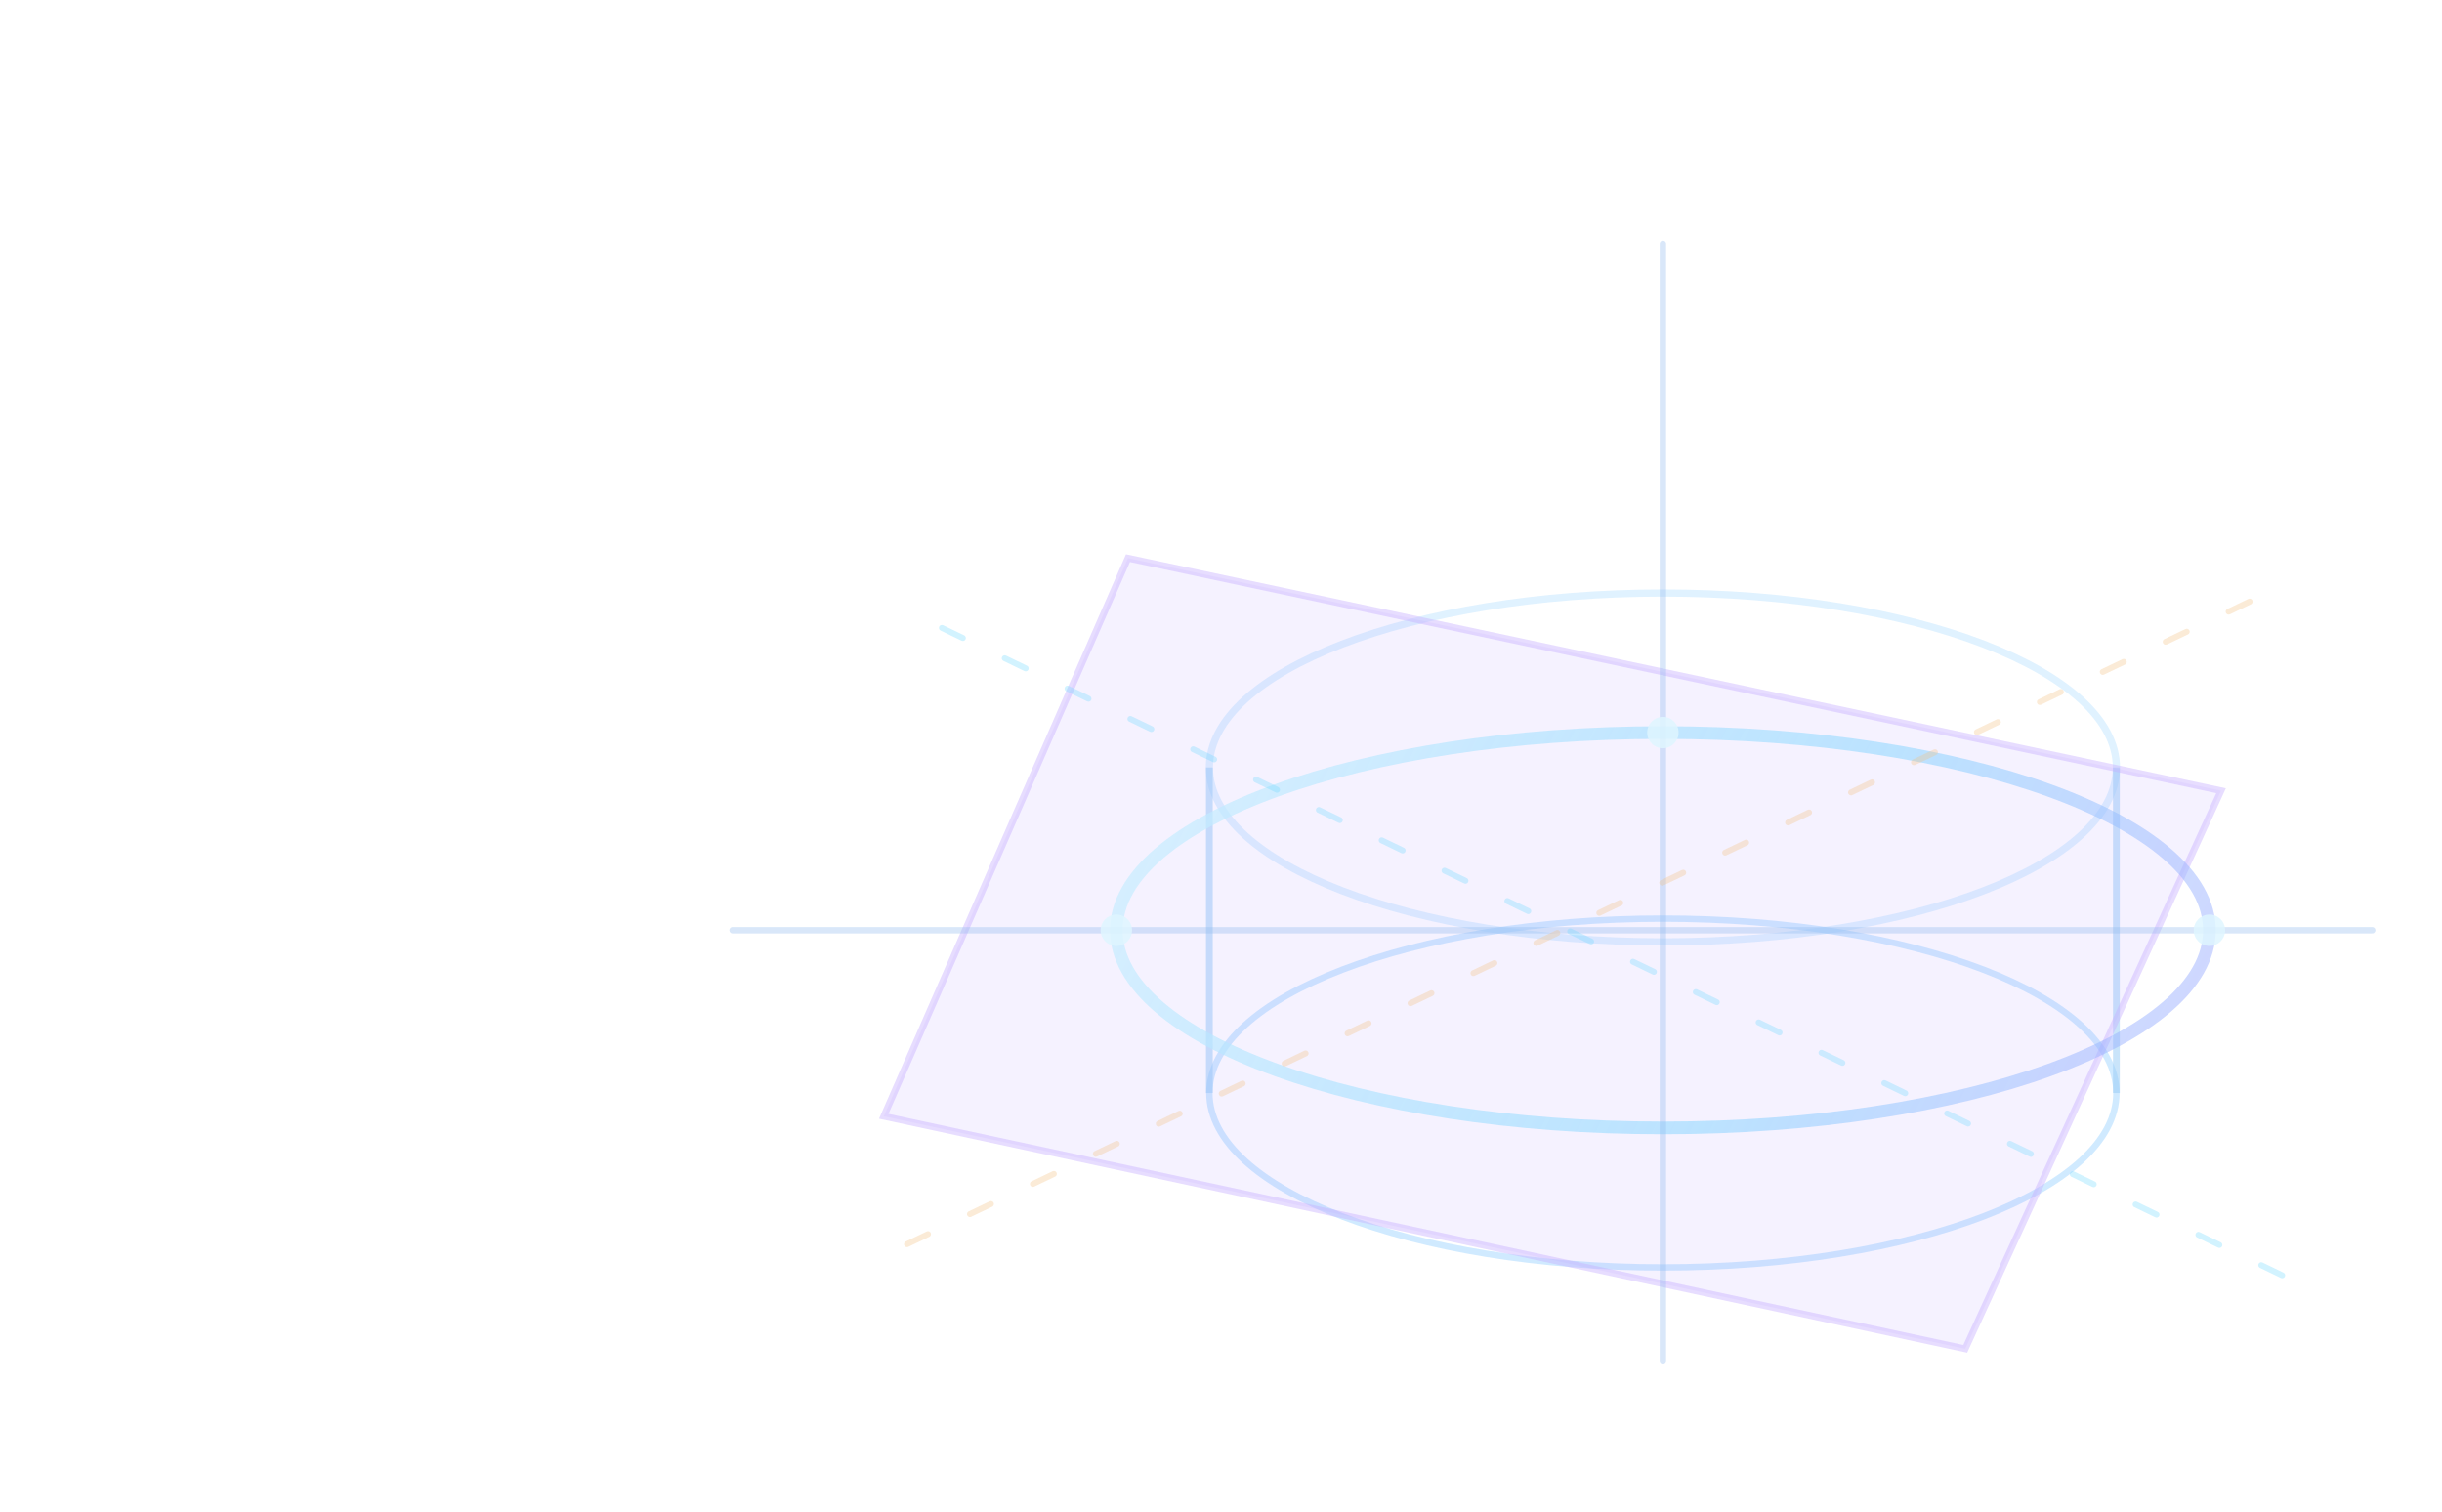
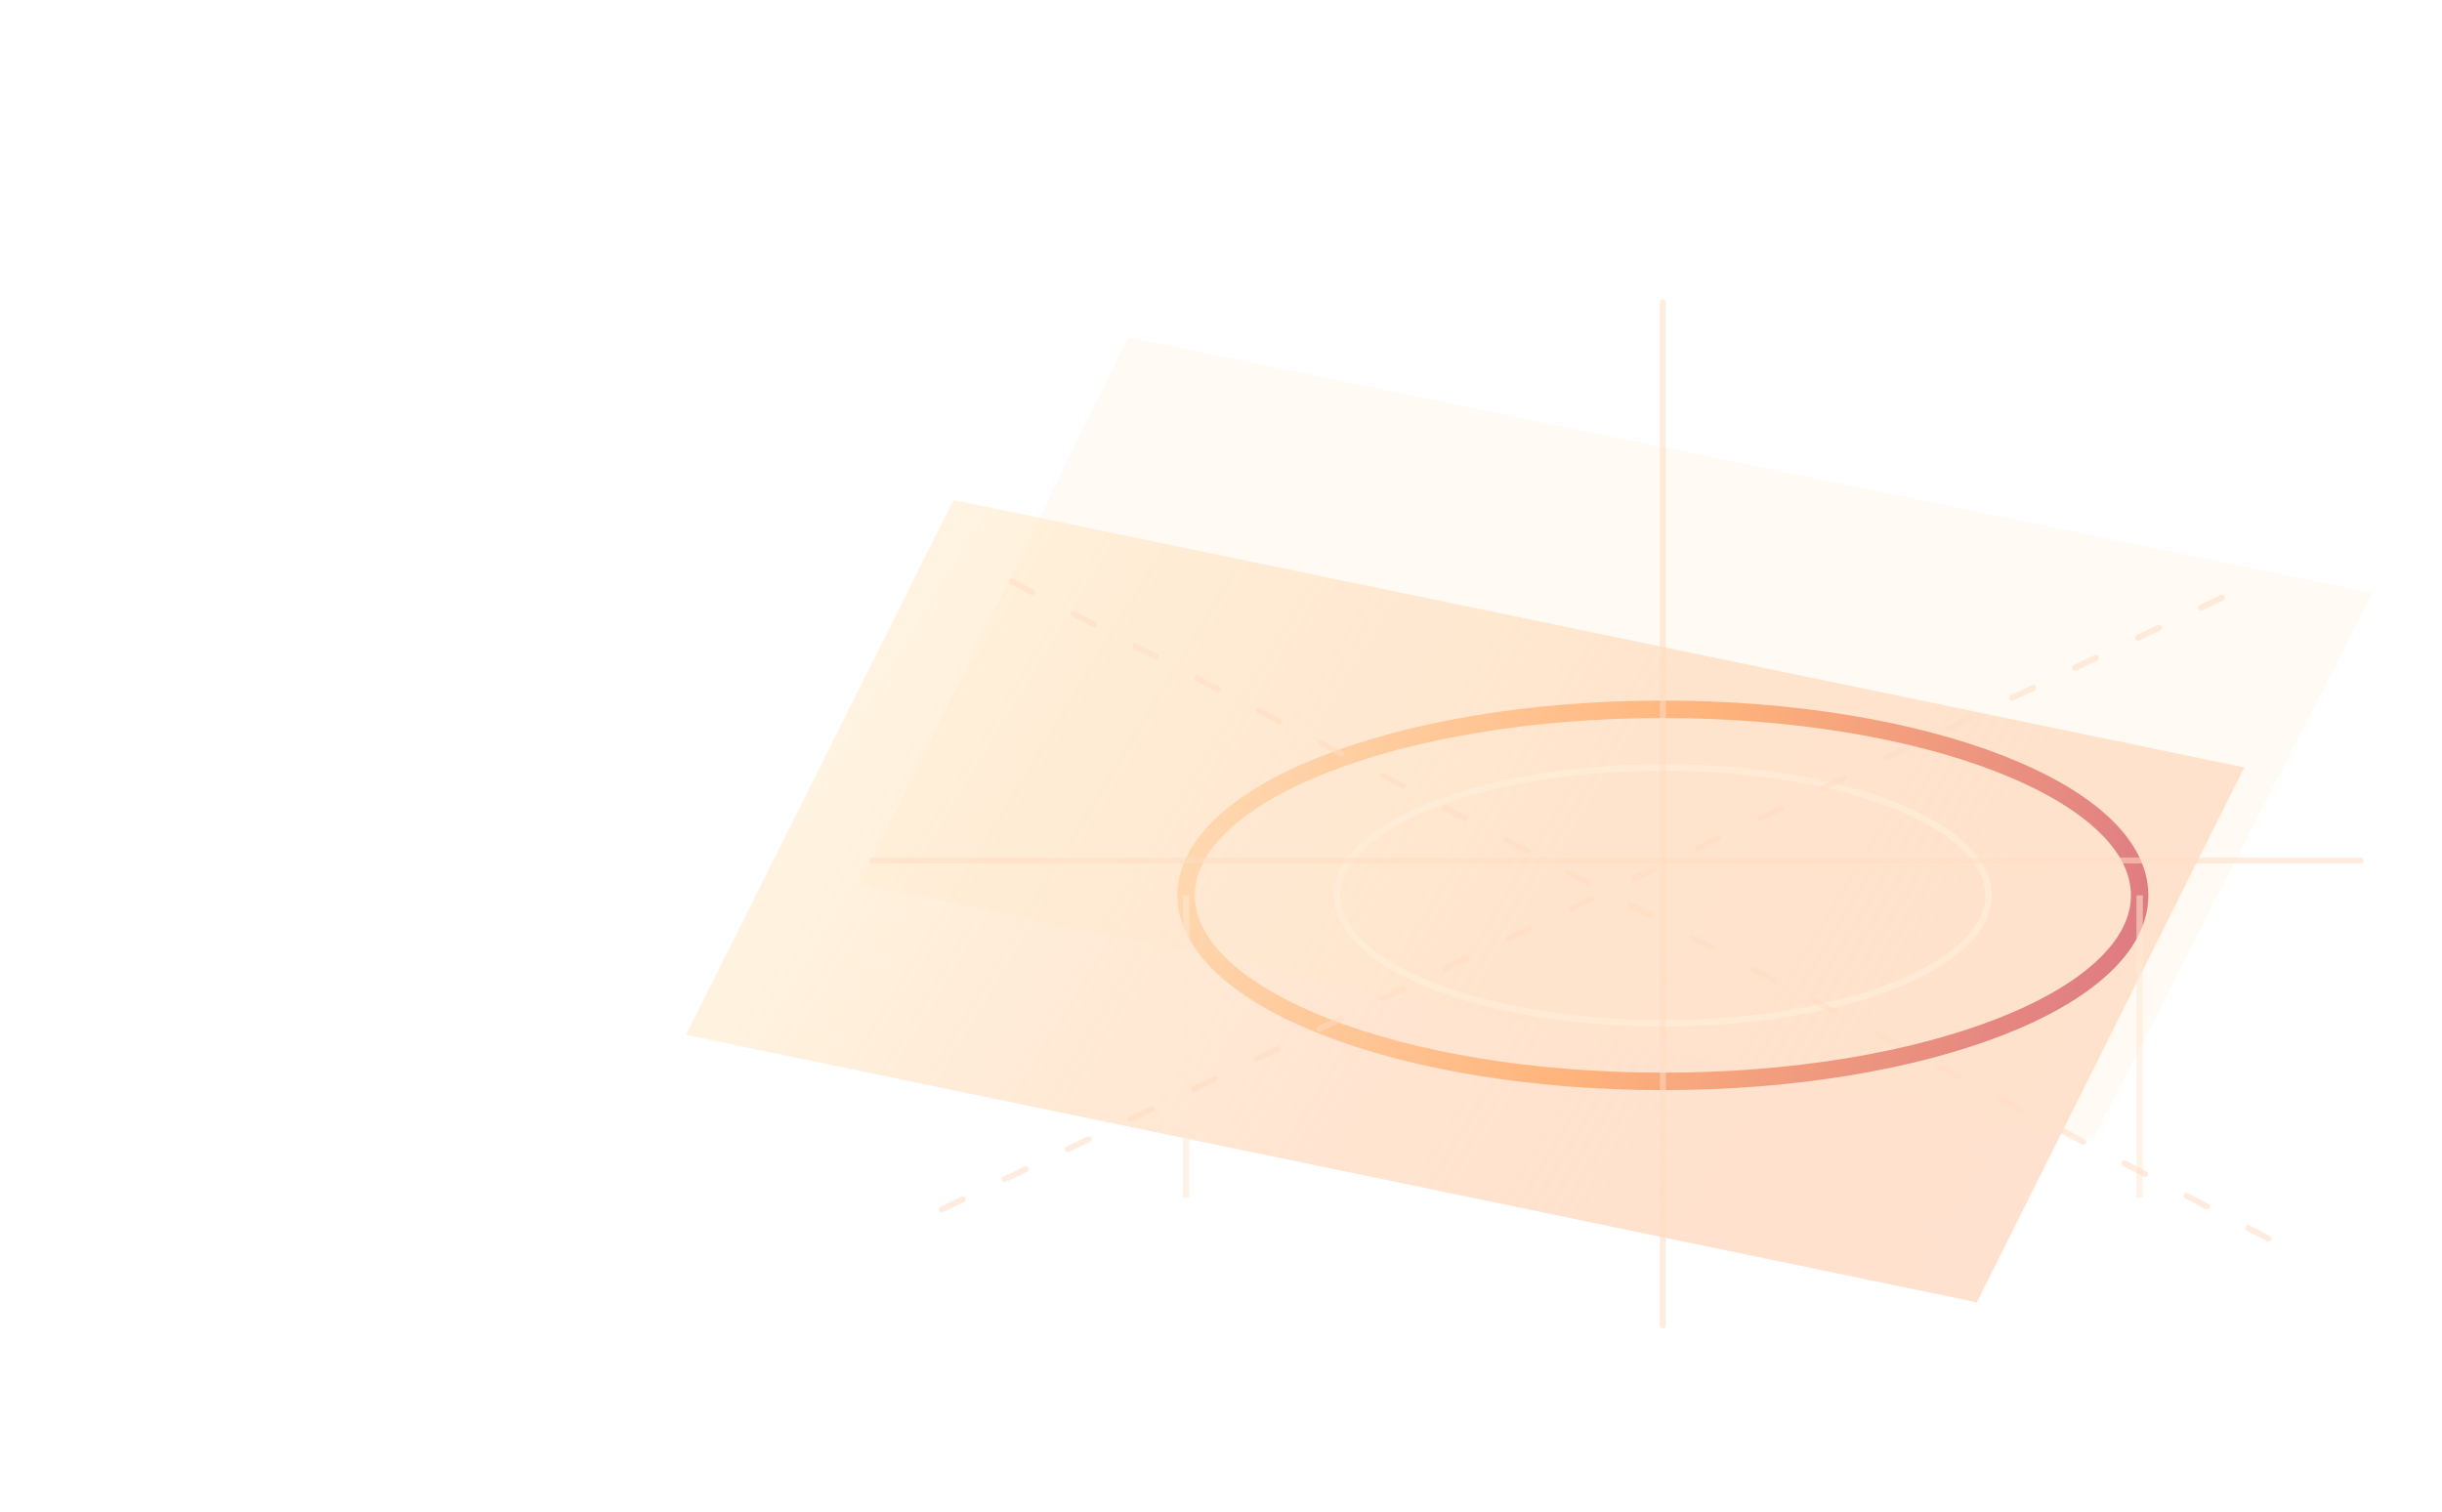
<svg xmlns="http://www.w3.org/2000/svg" width="420" height="260" viewBox="0 0 420 260" fill="none">
  <defs>
-     <linearGradient id="anaA-ellipse" x1="180" y1="92" x2="406" y2="208" gradientUnits="userSpaceOnUse">
-       <stop offset="0" stop-color="#DDF5FF" stop-opacity="0.76" />
-       <stop offset="0.58" stop-color="#8DD7FF" stop-opacity="0.56" />
-       <stop offset="1" stop-color="#A18FFF" stop-opacity="0.42" />
+     <linearGradient id="anaA-plane" x1="168" y1="72" x2="382" y2="202" gradientUnits="userSpaceOnUse">
+       <stop offset="0" stop-color="#FFF2D9" stop-opacity="0.74" />
+       <stop offset="1" stop-color="#FFA977" stop-opacity="0.34" />
+     </linearGradient>
+     <linearGradient id="anaA-curve" x1="180" y1="110" x2="396" y2="192" gradientUnits="userSpaceOnUse">
+       <stop offset="0" stop-color="#FFE8C8" />
+       <stop offset="0.48" stop-color="#FFB47B" />
+       <stop offset="1" stop-color="#D06286" />
    </linearGradient>
  </defs>
-   <ellipse cx="286" cy="132" rx="78" ry="30" stroke="#CFEAFF" stroke-opacity="0.64" stroke-width="1.24" />
-   <ellipse cx="286" cy="188" rx="78" ry="30" stroke="#A6D8FF" stroke-opacity="0.52" stroke-width="1.1" />
-   <path d="M208 132V188M364 132V188" stroke="#9CCEF7" stroke-opacity="0.54" stroke-width="1.16" />
-   <polygon points="194,96 382,136 338,232 152,192" fill="#A38FFF" fill-opacity="0.11" stroke="#C6AEFF" stroke-opacity="0.42" stroke-width="1.16" />
-   <ellipse cx="286" cy="160" rx="94" ry="34" stroke="url(#anaA-ellipse)" stroke-width="2.18" />
-   <g fill="none" stroke-linecap="round">
-     <path d="M126 160H408" stroke="#90BAEE" stroke-opacity="0.34" stroke-width="1.1" />
-     <path d="M286 42V234" stroke="#90BAEE" stroke-opacity="0.34" stroke-width="1.1" />
-     <path d="M162 108L398 222" stroke="#68D7FF" stroke-opacity="0.3" stroke-width="1.02" stroke-dasharray="4 8" />
-     <path d="M156 214L390 102" stroke="#F0BF82" stroke-opacity="0.32" stroke-width="1.02" stroke-dasharray="4 8" />
-   </g>
-   <g fill="#E0F6FF" fill-opacity="0.84">
-     <circle cx="192" cy="160" r="2.7" />
-     <circle cx="286" cy="126" r="2.7" />
-     <circle cx="380" cy="160" r="2.7" />
+   <polygon points="164,86 386,132 340,224 118,178" fill="url(#anaA-plane)" />
+   <polygon points="194,58 408,102 360,196 148,152" fill="#FFE6C4" fill-opacity="0.2" />
+   <ellipse cx="286" cy="154" rx="82" ry="32" stroke="url(#anaA-curve)" stroke-width="3" />
+   <ellipse cx="286" cy="154" rx="56" ry="22" stroke="#FFEED8" stroke-opacity="0.72" stroke-width="1.1" />
+   <path d="M204 154V206M368 154V206" stroke="#FFE9D3" stroke-opacity="0.54" stroke-width="1.1" />
+   <g stroke="#FFDCC2" stroke-opacity="0.54" stroke-width="1.02" stroke-linecap="round">
+     <path d="M150 148H406" />
+     <path d="M286 52V228" />
+     <path d="M174 100L392 214" stroke-dasharray="4 8" />
+     <path d="M162 208L388 100" stroke-dasharray="4 8" />
  </g>
</svg>
